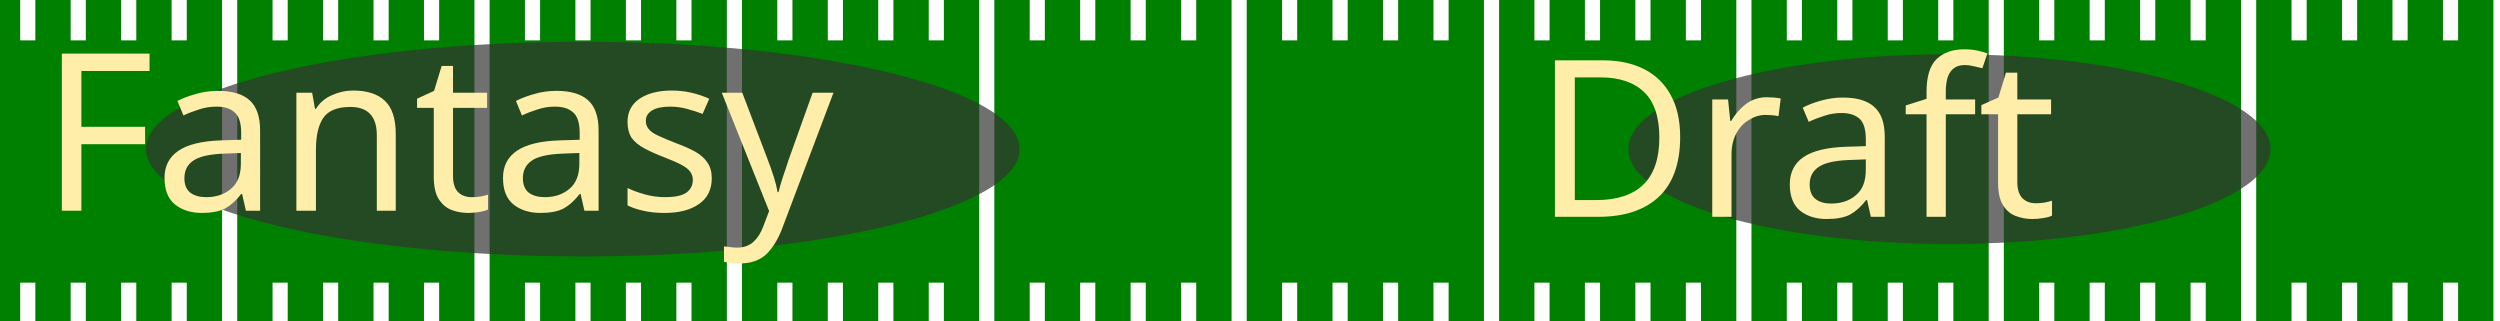
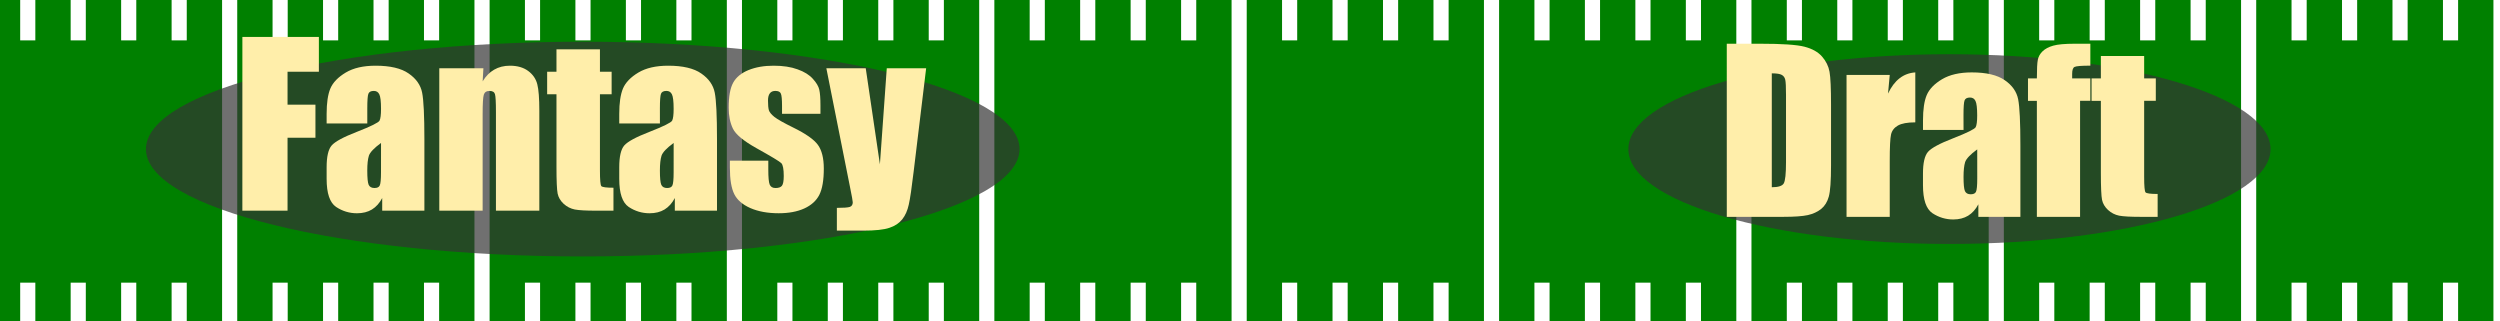
<svg xmlns="http://www.w3.org/2000/svg" width="468" height="60" viewBox="0 0 123.825 15.875" version="1.1" id="svg5">
  <defs id="defs2">
    <rect x="11.319" y="6.245" width="444.949" height="43.714" id="rect4460" />
  </defs>
  <g id="Field" style="display:inline">
    <rect style="fill:#008000;stroke:#000064;stroke-width:1;stroke-miterlimit:4;stroke-dasharray:1, 1;stroke-dashoffset:0;stroke-opacity:0.105;paint-order:markers stroke fill" id="rect15056" width="124.025" height="16.007" x="-1.1552387e-09" y="0" />
  </g>
  <g id="layer7" style="display:inline">
    <rect style="fill:#ffffff;stroke:none;stroke-width:1;stroke-miterlimit:4;stroke-dasharray:1, 1;stroke-dashoffset:0;stroke-opacity:0.105;paint-order:markers stroke fill" id="rect15851" width="0.75" height="2" x="1" y="14" />
    <rect style="fill:#ffffff;stroke:none;stroke-width:1;stroke-miterlimit:4;stroke-dasharray:1, 1;stroke-dashoffset:0;stroke-opacity:0.105;paint-order:markers stroke fill" id="rect15851-5" width="0.75" height="2" x="1" y="0" />
    <rect style="fill:#ffffff;stroke:none;stroke-width:1;stroke-miterlimit:4;stroke-dasharray:1, 1;stroke-dashoffset:0;stroke-opacity:0.105;paint-order:markers stroke fill" id="rect15851-4" width="0.75" height="2" x="3.5" y="14" />
    <rect style="fill:#ffffff;stroke:none;stroke-width:1;stroke-miterlimit:4;stroke-dasharray:1, 1;stroke-dashoffset:0;stroke-opacity:0.105;paint-order:markers stroke fill" id="rect15851-41" width="0.75" height="2" x="6" y="14" />
    <rect style="fill:#ffffff;stroke:none;stroke-width:1;stroke-miterlimit:4;stroke-dasharray:1, 1;stroke-dashoffset:0;stroke-opacity:0.105;paint-order:markers stroke fill" id="rect15851-1" width="0.75" height="2" x="8.5" y="14" />
    <rect style="fill:#ffffff;stroke:none;stroke-width:0.762;stroke-miterlimit:4;stroke-dasharray:0.762, 0.762;stroke-dashoffset:0;stroke-opacity:0.105;paint-order:markers stroke fill" id="rect16025" width="0.75" height="16" x="11" y="1.7763568e-15" />
    <rect style="fill:#ffffff;stroke:none;stroke-width:1;stroke-miterlimit:4;stroke-dasharray:1, 1;stroke-dashoffset:0;stroke-opacity:0.105;paint-order:markers stroke fill" id="rect15851-0" width="0.75" height="2" x="3.5" y="0" />
    <rect style="fill:#ffffff;stroke:none;stroke-width:1;stroke-miterlimit:4;stroke-dasharray:1, 1;stroke-dashoffset:0;stroke-opacity:0.105;paint-order:markers stroke fill" id="rect15851-9" width="0.75" height="2" x="6" y="0" />
    <rect style="fill:#ffffff;stroke:none;stroke-width:1;stroke-miterlimit:4;stroke-dasharray:1, 1;stroke-dashoffset:0;stroke-opacity:0.105;paint-order:markers stroke fill" id="rect15851-7" width="0.75" height="2" x="8.5" y="0" />
    <rect style="display:inline;fill:#ffffff;stroke:none;stroke-width:1;stroke-miterlimit:4;stroke-dasharray:1, 1;stroke-dashoffset:0;stroke-opacity:0.105;paint-order:markers stroke fill" id="rect15851-03" width="0.75" height="2" x="13.5" y="14" />
    <rect style="display:inline;fill:#ffffff;stroke:none;stroke-width:1;stroke-miterlimit:4;stroke-dasharray:1, 1;stroke-dashoffset:0;stroke-opacity:0.105;paint-order:markers stroke fill" id="rect15851-5-3" width="0.75" height="2" x="13.5" y="0" />
    <rect style="display:inline;fill:#ffffff;stroke:none;stroke-width:1;stroke-miterlimit:4;stroke-dasharray:1, 1;stroke-dashoffset:0;stroke-opacity:0.105;paint-order:markers stroke fill" id="rect15851-4-9" width="0.75" height="2" x="16" y="14" />
    <rect style="display:inline;fill:#ffffff;stroke:none;stroke-width:1;stroke-miterlimit:4;stroke-dasharray:1, 1;stroke-dashoffset:0;stroke-opacity:0.105;paint-order:markers stroke fill" id="rect15851-41-8" width="0.75" height="2" x="18.5" y="14" />
    <rect style="display:inline;fill:#ffffff;stroke:none;stroke-width:1;stroke-miterlimit:4;stroke-dasharray:1, 1;stroke-dashoffset:0;stroke-opacity:0.105;paint-order:markers stroke fill" id="rect15851-1-6" width="0.75" height="2" x="21" y="14" />
    <rect style="display:inline;fill:#ffffff;stroke:none;stroke-width:0.762;stroke-miterlimit:4;stroke-dasharray:0.762, 0.762;stroke-dashoffset:0;stroke-opacity:0.105;paint-order:markers stroke fill" id="rect16025-9" width="0.75" height="16" x="23.5" y="0" />
    <rect style="display:inline;fill:#ffffff;stroke:none;stroke-width:1;stroke-miterlimit:4;stroke-dasharray:1, 1;stroke-dashoffset:0;stroke-opacity:0.105;paint-order:markers stroke fill" id="rect15851-0-1" width="0.75" height="2" x="16" y="0" />
    <rect style="display:inline;fill:#ffffff;stroke:none;stroke-width:1;stroke-miterlimit:4;stroke-dasharray:1, 1;stroke-dashoffset:0;stroke-opacity:0.105;paint-order:markers stroke fill" id="rect15851-9-4" width="0.75" height="2" x="18.5" y="0" />
    <rect style="display:inline;fill:#ffffff;stroke:none;stroke-width:1;stroke-miterlimit:4;stroke-dasharray:1, 1;stroke-dashoffset:0;stroke-opacity:0.105;paint-order:markers stroke fill" id="rect15851-7-1" width="0.75" height="2" x="21" y="0" />
    <rect style="display:inline;fill:#ffffff;stroke:none;stroke-width:1;stroke-miterlimit:4;stroke-dasharray:1, 1;stroke-dashoffset:0;stroke-opacity:0.105;paint-order:markers stroke fill" id="rect15851-3" width="0.75" height="2" x="26" y="14" />
    <rect style="display:inline;fill:#ffffff;stroke:none;stroke-width:1;stroke-miterlimit:4;stroke-dasharray:1, 1;stroke-dashoffset:0;stroke-opacity:0.105;paint-order:markers stroke fill" id="rect15851-5-6" width="0.75" height="2" x="26" y="0" />
    <rect style="display:inline;fill:#ffffff;stroke:none;stroke-width:1;stroke-miterlimit:4;stroke-dasharray:1, 1;stroke-dashoffset:0;stroke-opacity:0.105;paint-order:markers stroke fill" id="rect15851-4-92" width="0.75" height="2" x="28.5" y="14" />
    <rect style="display:inline;fill:#ffffff;stroke:none;stroke-width:1;stroke-miterlimit:4;stroke-dasharray:1, 1;stroke-dashoffset:0;stroke-opacity:0.105;paint-order:markers stroke fill" id="rect15851-41-5" width="0.75" height="2" x="31" y="14" />
    <rect style="display:inline;fill:#ffffff;stroke:none;stroke-width:1;stroke-miterlimit:4;stroke-dasharray:1, 1;stroke-dashoffset:0;stroke-opacity:0.105;paint-order:markers stroke fill" id="rect15851-1-9" width="0.75" height="2" x="33.5" y="14" />
    <rect style="display:inline;fill:#ffffff;stroke:none;stroke-width:0.762;stroke-miterlimit:4;stroke-dasharray:0.762, 0.762;stroke-dashoffset:0;stroke-opacity:0.105;paint-order:markers stroke fill" id="rect16025-91" width="0.75" height="16" x="36" y="0" />
    <rect style="display:inline;fill:#ffffff;stroke:none;stroke-width:1;stroke-miterlimit:4;stroke-dasharray:1, 1;stroke-dashoffset:0;stroke-opacity:0.105;paint-order:markers stroke fill" id="rect15851-0-9" width="0.75" height="2" x="28.5" y="0" />
    <rect style="display:inline;fill:#ffffff;stroke:none;stroke-width:1;stroke-miterlimit:4;stroke-dasharray:1, 1;stroke-dashoffset:0;stroke-opacity:0.105;paint-order:markers stroke fill" id="rect15851-9-5" width="0.75" height="2" x="31" y="0" />
    <rect style="display:inline;fill:#ffffff;stroke:none;stroke-width:1;stroke-miterlimit:4;stroke-dasharray:1, 1;stroke-dashoffset:0;stroke-opacity:0.105;paint-order:markers stroke fill" id="rect15851-7-7" width="0.75" height="2" x="33.5" y="0" />
    <rect style="display:inline;fill:#ffffff;stroke:none;stroke-width:1;stroke-miterlimit:4;stroke-dasharray:1, 1;stroke-dashoffset:0;stroke-opacity:0.105;paint-order:markers stroke fill" id="rect15851-03-0" width="0.75" height="2" x="38.5" y="14" />
    <rect style="display:inline;fill:#ffffff;stroke:none;stroke-width:1;stroke-miterlimit:4;stroke-dasharray:1, 1;stroke-dashoffset:0;stroke-opacity:0.105;paint-order:markers stroke fill" id="rect15851-5-3-0" width="0.75" height="2" x="38.5" y="0" />
    <rect style="display:inline;fill:#ffffff;stroke:none;stroke-width:1;stroke-miterlimit:4;stroke-dasharray:1, 1;stroke-dashoffset:0;stroke-opacity:0.105;paint-order:markers stroke fill" id="rect15851-4-9-1" width="0.75" height="2" x="41" y="14" />
    <rect style="display:inline;fill:#ffffff;stroke:none;stroke-width:1;stroke-miterlimit:4;stroke-dasharray:1, 1;stroke-dashoffset:0;stroke-opacity:0.105;paint-order:markers stroke fill" id="rect15851-41-8-9" width="0.75" height="2" x="43.5" y="14" />
    <rect style="display:inline;fill:#ffffff;stroke:none;stroke-width:1;stroke-miterlimit:4;stroke-dasharray:1, 1;stroke-dashoffset:0;stroke-opacity:0.105;paint-order:markers stroke fill" id="rect15851-1-6-0" width="0.75" height="2" x="46" y="14" />
    <rect style="display:inline;fill:#ffffff;stroke:none;stroke-width:0.762;stroke-miterlimit:4;stroke-dasharray:0.762, 0.762;stroke-dashoffset:0;stroke-opacity:0.105;paint-order:markers stroke fill" id="rect16025-9-4" width="0.75" height="16" x="48.5" y="0" />
    <rect style="display:inline;fill:#ffffff;stroke:none;stroke-width:1;stroke-miterlimit:4;stroke-dasharray:1, 1;stroke-dashoffset:0;stroke-opacity:0.105;paint-order:markers stroke fill" id="rect15851-50" width="0.75" height="2" x="51" y="14" />
    <rect style="display:inline;fill:#ffffff;stroke:none;stroke-width:1;stroke-miterlimit:4;stroke-dasharray:1, 1;stroke-dashoffset:0;stroke-opacity:0.105;paint-order:markers stroke fill" id="rect15851-5-8" width="0.75" height="2" x="51" y="3.5527137e-15" />
    <rect style="display:inline;fill:#ffffff;stroke:none;stroke-width:1;stroke-miterlimit:4;stroke-dasharray:1, 1;stroke-dashoffset:0;stroke-opacity:0.105;paint-order:markers stroke fill" id="rect15851-4-4" width="0.75" height="2" x="53.5" y="14" />
    <rect style="display:inline;fill:#ffffff;stroke:none;stroke-width:1;stroke-miterlimit:4;stroke-dasharray:1, 1;stroke-dashoffset:0;stroke-opacity:0.105;paint-order:markers stroke fill" id="rect15851-41-9" width="0.75" height="2" x="56" y="14" />
    <rect style="display:inline;fill:#ffffff;stroke:none;stroke-width:1;stroke-miterlimit:4;stroke-dasharray:1, 1;stroke-dashoffset:0;stroke-opacity:0.105;paint-order:markers stroke fill" id="rect15851-1-4" width="0.75" height="2" x="58.5" y="14" />
    <rect style="display:inline;fill:#ffffff;stroke:none;stroke-width:0.762;stroke-miterlimit:4;stroke-dasharray:0.762, 0.762;stroke-dashoffset:0;stroke-opacity:0.105;paint-order:markers stroke fill" id="rect16025-7" width="0.75" height="16" x="61" y="3.5527137e-15" />
    <rect style="display:inline;fill:#ffffff;stroke:none;stroke-width:1;stroke-miterlimit:4;stroke-dasharray:1, 1;stroke-dashoffset:0;stroke-opacity:0.105;paint-order:markers stroke fill" id="rect15851-0-6" width="0.75" height="2" x="53.5" y="3.5527137e-15" />
    <rect style="display:inline;fill:#ffffff;stroke:none;stroke-width:1;stroke-miterlimit:4;stroke-dasharray:1, 1;stroke-dashoffset:0;stroke-opacity:0.105;paint-order:markers stroke fill" id="rect15851-9-6" width="0.75" height="2" x="56" y="3.5527137e-15" />
    <rect style="display:inline;fill:#ffffff;stroke:none;stroke-width:1;stroke-miterlimit:4;stroke-dasharray:1, 1;stroke-dashoffset:0;stroke-opacity:0.105;paint-order:markers stroke fill" id="rect15851-7-5" width="0.75" height="2" x="58.5" y="3.5527137e-15" />
    <rect style="display:inline;fill:#ffffff;stroke:none;stroke-width:1;stroke-miterlimit:4;stroke-dasharray:1, 1;stroke-dashoffset:0;stroke-opacity:0.105;paint-order:markers stroke fill" id="rect15851-03-7" width="0.75" height="2" x="63.5" y="14" />
    <rect style="display:inline;fill:#ffffff;stroke:none;stroke-width:1;stroke-miterlimit:4;stroke-dasharray:1, 1;stroke-dashoffset:0;stroke-opacity:0.105;paint-order:markers stroke fill" id="rect15851-5-3-01" width="0.75" height="2" x="63.5" y="3.5527137e-15" />
    <rect style="display:inline;fill:#ffffff;stroke:none;stroke-width:1;stroke-miterlimit:4;stroke-dasharray:1, 1;stroke-dashoffset:0;stroke-opacity:0.105;paint-order:markers stroke fill" id="rect15851-4-9-7" width="0.75" height="2" x="66" y="14" />
    <rect style="display:inline;fill:#ffffff;stroke:none;stroke-width:1;stroke-miterlimit:4;stroke-dasharray:1, 1;stroke-dashoffset:0;stroke-opacity:0.105;paint-order:markers stroke fill" id="rect15851-41-8-2" width="0.75" height="2" x="68.5" y="14" />
    <rect style="display:inline;fill:#ffffff;stroke:none;stroke-width:1;stroke-miterlimit:4;stroke-dasharray:1, 1;stroke-dashoffset:0;stroke-opacity:0.105;paint-order:markers stroke fill" id="rect15851-1-6-7" width="0.75" height="2" x="71" y="14" />
    <rect style="display:inline;fill:#ffffff;stroke:none;stroke-width:0.762;stroke-miterlimit:4;stroke-dasharray:0.762, 0.762;stroke-dashoffset:0;stroke-opacity:0.105;paint-order:markers stroke fill" id="rect16025-9-7" width="0.75" height="16" x="73.5" y="3.5527137e-15" />
    <rect style="display:inline;fill:#ffffff;stroke:none;stroke-width:1;stroke-miterlimit:4;stroke-dasharray:1, 1;stroke-dashoffset:0;stroke-opacity:0.105;paint-order:markers stroke fill" id="rect15851-0-1-4" width="0.75" height="2" x="66" y="3.5527137e-15" />
    <rect style="display:inline;fill:#ffffff;stroke:none;stroke-width:1;stroke-miterlimit:4;stroke-dasharray:1, 1;stroke-dashoffset:0;stroke-opacity:0.105;paint-order:markers stroke fill" id="rect15851-9-4-7" width="0.75" height="2" x="68.5" y="3.5527137e-15" />
    <rect style="display:inline;fill:#ffffff;stroke:none;stroke-width:1;stroke-miterlimit:4;stroke-dasharray:1, 1;stroke-dashoffset:0;stroke-opacity:0.105;paint-order:markers stroke fill" id="rect15851-7-1-7" width="0.75" height="2" x="71" y="3.5527137e-15" />
    <rect style="display:inline;fill:#ffffff;stroke:none;stroke-width:1;stroke-miterlimit:4;stroke-dasharray:1, 1;stroke-dashoffset:0;stroke-opacity:0.105;paint-order:markers stroke fill" id="rect15851-3-6" width="0.75" height="2" x="76" y="14" />
    <rect style="display:inline;fill:#ffffff;stroke:none;stroke-width:1;stroke-miterlimit:4;stroke-dasharray:1, 1;stroke-dashoffset:0;stroke-opacity:0.105;paint-order:markers stroke fill" id="rect15851-5-6-0" width="0.75" height="2" x="76" y="3.5527137e-15" />
    <rect style="display:inline;fill:#ffffff;stroke:none;stroke-width:1;stroke-miterlimit:4;stroke-dasharray:1, 1;stroke-dashoffset:0;stroke-opacity:0.105;paint-order:markers stroke fill" id="rect15851-4-92-2" width="0.75" height="2" x="78.5" y="14" />
    <rect style="display:inline;fill:#ffffff;stroke:none;stroke-width:1;stroke-miterlimit:4;stroke-dasharray:1, 1;stroke-dashoffset:0;stroke-opacity:0.105;paint-order:markers stroke fill" id="rect15851-41-5-4" width="0.75" height="2" x="81" y="14" />
    <rect style="display:inline;fill:#ffffff;stroke:none;stroke-width:1;stroke-miterlimit:4;stroke-dasharray:1, 1;stroke-dashoffset:0;stroke-opacity:0.105;paint-order:markers stroke fill" id="rect15851-1-9-7" width="0.75" height="2" x="83.5" y="14" />
    <rect style="display:inline;fill:#ffffff;stroke:none;stroke-width:0.762;stroke-miterlimit:4;stroke-dasharray:0.762, 0.762;stroke-dashoffset:0;stroke-opacity:0.105;paint-order:markers stroke fill" id="rect16025-91-9" width="0.75" height="16" x="86" y="3.5527137e-15" />
    <rect style="display:inline;fill:#ffffff;stroke:none;stroke-width:1;stroke-miterlimit:4;stroke-dasharray:1, 1;stroke-dashoffset:0;stroke-opacity:0.105;paint-order:markers stroke fill" id="rect15851-0-9-0" width="0.75" height="2" x="78.5" y="3.5527137e-15" />
    <rect style="display:inline;fill:#ffffff;stroke:none;stroke-width:1;stroke-miterlimit:4;stroke-dasharray:1, 1;stroke-dashoffset:0;stroke-opacity:0.105;paint-order:markers stroke fill" id="rect15851-9-5-6" width="0.75" height="2" x="81" y="3.5527137e-15" />
    <rect style="display:inline;fill:#ffffff;stroke:none;stroke-width:1;stroke-miterlimit:4;stroke-dasharray:1, 1;stroke-dashoffset:0;stroke-opacity:0.105;paint-order:markers stroke fill" id="rect15851-7-7-0" width="0.75" height="2" x="83.5" y="3.5527137e-15" />
    <rect style="display:inline;fill:#ffffff;stroke:none;stroke-width:1;stroke-miterlimit:4;stroke-dasharray:1, 1;stroke-dashoffset:0;stroke-opacity:0.105;paint-order:markers stroke fill" id="rect15851-03-0-1" width="0.75" height="2" x="88.5" y="14" />
    <rect style="display:inline;fill:#ffffff;stroke:none;stroke-width:1;stroke-miterlimit:4;stroke-dasharray:1, 1;stroke-dashoffset:0;stroke-opacity:0.105;paint-order:markers stroke fill" id="rect15851-5-3-0-4" width="0.75" height="2" x="88.5" y="3.5527137e-15" />
    <rect style="display:inline;fill:#ffffff;stroke:none;stroke-width:1;stroke-miterlimit:4;stroke-dasharray:1, 1;stroke-dashoffset:0;stroke-opacity:0.105;paint-order:markers stroke fill" id="rect15851-4-9-1-3" width="0.75" height="2" x="91" y="14" />
    <rect style="display:inline;fill:#ffffff;stroke:none;stroke-width:1;stroke-miterlimit:4;stroke-dasharray:1, 1;stroke-dashoffset:0;stroke-opacity:0.105;paint-order:markers stroke fill" id="rect15851-41-8-9-5" width="0.75" height="2" x="93.5" y="14" />
    <rect style="display:inline;fill:#ffffff;stroke:none;stroke-width:1;stroke-miterlimit:4;stroke-dasharray:1, 1;stroke-dashoffset:0;stroke-opacity:0.105;paint-order:markers stroke fill" id="rect15851-1-6-0-5" width="0.75" height="2" x="96" y="14" />
    <rect style="display:inline;fill:#ffffff;stroke:none;stroke-width:0.762;stroke-miterlimit:4;stroke-dasharray:0.762, 0.762;stroke-dashoffset:0;stroke-opacity:0.105;paint-order:markers stroke fill" id="rect16025-9-4-6" width="0.75" height="16" x="98.5" y="3.5527137e-15" />
    <rect style="display:inline;fill:#ffffff;stroke:none;stroke-width:1;stroke-miterlimit:4;stroke-dasharray:1, 1;stroke-dashoffset:0;stroke-opacity:0.105;paint-order:markers stroke fill" id="rect15851-0-1-0-2" width="0.75" height="2" x="91" y="3.5527137e-15" />
    <rect style="display:inline;fill:#ffffff;stroke:none;stroke-width:1;stroke-miterlimit:4;stroke-dasharray:1, 1;stroke-dashoffset:0;stroke-opacity:0.105;paint-order:markers stroke fill" id="rect15851-9-4-6-1" width="0.75" height="2" x="93.5" y="3.5527137e-15" />
    <rect style="display:inline;fill:#ffffff;stroke:none;stroke-width:1;stroke-miterlimit:4;stroke-dasharray:1, 1;stroke-dashoffset:0;stroke-opacity:0.105;paint-order:markers stroke fill" id="rect15851-7-1-3-7" width="0.75" height="2" x="96" y="3.5527137e-15" />
    <rect style="display:inline;fill:#ffffff;stroke:none;stroke-width:1;stroke-miterlimit:4;stroke-dasharray:1, 1;stroke-dashoffset:0;stroke-opacity:0.105;paint-order:markers stroke fill" id="rect15851-0-1-0" width="0.75" height="2" x="41" y="0" />
    <rect style="display:inline;fill:#ffffff;stroke:none;stroke-width:1;stroke-miterlimit:4;stroke-dasharray:1, 1;stroke-dashoffset:0;stroke-opacity:0.105;paint-order:markers stroke fill" id="rect15851-9-4-6" width="0.75" height="2" x="43.5" y="0" />
    <rect style="display:inline;fill:#ffffff;stroke:none;stroke-width:1;stroke-miterlimit:4;stroke-dasharray:1, 1;stroke-dashoffset:0;stroke-opacity:0.105;paint-order:markers stroke fill" id="rect15851-7-1-3" width="0.75" height="2" x="46" y="0" />
    <rect style="display:inline;fill:#ffffff;stroke:none;stroke-width:1;stroke-miterlimit:4;stroke-dasharray:1, 1;stroke-dashoffset:0;stroke-opacity:0.105;paint-order:markers stroke fill" id="rect15851-6" width="0.75" height="2" x="101" y="14" />
    <rect style="display:inline;fill:#ffffff;stroke:none;stroke-width:1;stroke-miterlimit:4;stroke-dasharray:1, 1;stroke-dashoffset:0;stroke-opacity:0.105;paint-order:markers stroke fill" id="rect15851-5-7" width="0.75" height="2" x="101" y="0" />
    <rect style="display:inline;fill:#ffffff;stroke:none;stroke-width:1;stroke-miterlimit:4;stroke-dasharray:1, 1;stroke-dashoffset:0;stroke-opacity:0.105;paint-order:markers stroke fill" id="rect15851-4-0" width="0.75" height="2" x="103.5" y="14" />
    <rect style="display:inline;fill:#ffffff;stroke:none;stroke-width:1;stroke-miterlimit:4;stroke-dasharray:1, 1;stroke-dashoffset:0;stroke-opacity:0.105;paint-order:markers stroke fill" id="rect15851-41-4" width="0.75" height="2" x="106" y="14" />
    <rect style="display:inline;fill:#ffffff;stroke:none;stroke-width:1;stroke-miterlimit:4;stroke-dasharray:1, 1;stroke-dashoffset:0;stroke-opacity:0.105;paint-order:markers stroke fill" id="rect15851-1-1" width="0.75" height="2" x="108.5" y="14" />
    <rect style="display:inline;fill:#ffffff;stroke:none;stroke-width:0.762;stroke-miterlimit:4;stroke-dasharray:0.762, 0.762;stroke-dashoffset:0;stroke-opacity:0.105;paint-order:markers stroke fill" id="rect16025-3" width="0.75" height="16" x="111" y="0" />
    <rect style="display:inline;fill:#ffffff;stroke:none;stroke-width:1;stroke-miterlimit:4;stroke-dasharray:1, 1;stroke-dashoffset:0;stroke-opacity:0.105;paint-order:markers stroke fill" id="rect15851-0-4" width="0.75" height="2" x="103.5" y="0" />
    <rect style="display:inline;fill:#ffffff;stroke:none;stroke-width:1;stroke-miterlimit:4;stroke-dasharray:1, 1;stroke-dashoffset:0;stroke-opacity:0.105;paint-order:markers stroke fill" id="rect15851-9-63" width="0.75" height="2" x="106" y="0" />
    <rect style="display:inline;fill:#ffffff;stroke:none;stroke-width:1;stroke-miterlimit:4;stroke-dasharray:1, 1;stroke-dashoffset:0;stroke-opacity:0.105;paint-order:markers stroke fill" id="rect15851-7-58" width="0.75" height="2" x="108.5" y="0" />
    <rect style="display:inline;fill:#ffffff;stroke:none;stroke-width:1;stroke-miterlimit:4;stroke-dasharray:1, 1;stroke-dashoffset:0;stroke-opacity:0.105;paint-order:markers stroke fill" id="rect15851-03-76" width="0.75" height="2" x="113.5" y="14" />
    <rect style="display:inline;fill:#ffffff;stroke:none;stroke-width:1;stroke-miterlimit:4;stroke-dasharray:1, 1;stroke-dashoffset:0;stroke-opacity:0.105;paint-order:markers stroke fill" id="rect15851-5-3-1" width="0.75" height="2" x="113.5" y="0" />
    <rect style="display:inline;fill:#ffffff;stroke:none;stroke-width:1;stroke-miterlimit:4;stroke-dasharray:1, 1;stroke-dashoffset:0;stroke-opacity:0.105;paint-order:markers stroke fill" id="rect15851-4-9-8" width="0.75" height="2" x="116" y="14" />
    <rect style="display:inline;fill:#ffffff;stroke:none;stroke-width:1;stroke-miterlimit:4;stroke-dasharray:1, 1;stroke-dashoffset:0;stroke-opacity:0.105;paint-order:markers stroke fill" id="rect15851-41-8-8" width="0.75" height="2" x="118.5" y="14" />
    <rect style="display:inline;fill:#ffffff;stroke:none;stroke-width:1;stroke-miterlimit:4;stroke-dasharray:1, 1;stroke-dashoffset:0;stroke-opacity:0.105;paint-order:markers stroke fill" id="rect15851-1-6-72" width="0.75" height="2" x="121" y="14" />
    <rect style="display:inline;fill:#ffffff;stroke:none;stroke-width:0.762;stroke-miterlimit:4;stroke-dasharray:0.762, 0.762;stroke-dashoffset:0;stroke-opacity:0.105;paint-order:markers stroke fill" id="rect16025-9-2" width="0.75" height="16" x="123.5" y="0" />
    <rect style="display:inline;fill:#ffffff;stroke:none;stroke-width:1;stroke-miterlimit:4;stroke-dasharray:1, 1;stroke-dashoffset:0;stroke-opacity:0.105;paint-order:markers stroke fill" id="rect15851-0-1-8" width="0.75" height="2" x="116" y="0" />
    <rect style="display:inline;fill:#ffffff;stroke:none;stroke-width:1;stroke-miterlimit:4;stroke-dasharray:1, 1;stroke-dashoffset:0;stroke-opacity:0.105;paint-order:markers stroke fill" id="rect15851-9-4-2" width="0.75" height="2" x="118.5" y="0" />
    <rect style="display:inline;fill:#ffffff;stroke:none;stroke-width:1;stroke-miterlimit:4;stroke-dasharray:1, 1;stroke-dashoffset:0;stroke-opacity:0.105;paint-order:markers stroke fill" id="rect15851-7-1-6" width="0.75" height="2" x="121" y="0" />
  </g>
  <g id="layer8" style="display:inline;opacity:0.7">
    <ellipse style="fill:#333333;stroke:none;stroke-width:1;stroke-miterlimit:4;stroke-dasharray:1, 1;stroke-dashoffset:0;stroke-opacity:0.105;paint-order:markers stroke fill" id="path18315" cx="28.864" cy="7.384" rx="21.635" ry="5.318" />
    <ellipse style="fill:#333333;stroke:none;stroke-width:0.962;stroke-miterlimit:4;stroke-dasharray:0.962, 0.962;stroke-dashoffset:0;stroke-opacity:0.105;paint-order:markers stroke fill" id="path18339" cx="96.556" cy="7.384" rx="15.903" ry="4.699" />
  </g>
  <g id="TextSVG" style="display:inline">
-     <text xml:space="preserve" style="font-size:10.847px;line-height:1.25;font-family:sans-serif;text-align:center;text-anchor:middle;fill:#ffeeaa;stroke-width:0.814" x="95.975" y="10.741" id="text12767">
-       <tspan id="tspan12765" style="font-style:normal;font-variant:normal;font-weight:normal;font-stretch:normal;font-family:Impact;-inkscape-font-specification:Impact;fill:#ffeeaa;stroke-width:0.814" x="95.975" y="10.741">Draft</tspan>
-     </text>
-     <text xml:space="preserve" style="font-size:10.885px;line-height:1.25;font-family:sans-serif;text-align:center;text-anchor:middle;fill:#ffeeaa;stroke-width:0.816" x="28.715" y="10.435" id="text9064">
-       <tspan id="tspan9062" style="font-style:normal;font-variant:normal;font-weight:normal;font-stretch:normal;font-family:Impact;-inkscape-font-specification:Impact;fill:#ffeeaa;stroke-width:0.816" x="28.715" y="10.435">Fantasy</tspan>
-     </text>
+     <g aria-label="Draft" id="text12767" style="font-size:10.847px;line-height:1.25;text-align:center;text-anchor:middle;fill:#ffeeaa;stroke-width:0.814">
+       <path d="m 85.527,2.166 h 1.668 q 1.615,0 2.182,0.148 0.572,0.148 0.869,0.487 0.297,0.339 0.371,0.757 0.074,0.413 0.074,1.631 v 3.003 q 0,1.155 -0.111,1.547 -0.106,0.387 -0.376,0.609 -0.27,0.217 -0.667,0.307 -0.397,0.085 -1.197,0.085 h -2.812 z m 2.23,1.467 v 5.641 q 0.482,0 0.593,-0.191 0.111,-0.196 0.111,-1.054 v -3.332 q 0,-0.583 -0.037,-0.747 -0.037,-0.164 -0.169,-0.238 -0.132,-0.079 -0.498,-0.079 z" style="font-family:Impact;-inkscape-font-specification:Impact" id="path1071" />
+       <path d="m 93.599,3.713 -0.085,0.922 q 0.466,-0.99 1.351,-1.049 v 2.474 q -0.588,0 -0.863,0.159 -0.275,0.159 -0.339,0.445 -0.064,0.281 -0.064,1.303 v 2.775 h -2.14 V 3.713 Z" style="font-family:Impact;-inkscape-font-specification:Impact" id="path1073" />
+       <path d="M 97.254,6.435 H 95.246 V 5.964 q 0,-0.816 0.185,-1.255 0.191,-0.445 0.757,-0.784 0.567,-0.339 1.472,-0.339 1.086,0 1.637,0.387 0.551,0.381 0.662,0.943 0.111,0.556 0.111,2.299 v 3.528 h -2.082 v -0.625 q -0.196,0.376 -0.508,0.567 -0.307,0.185 -0.736,0.185 -0.561,0 -1.033,-0.312 -0.466,-0.318 -0.466,-1.382 V 8.596 q 0,-0.789 0.249,-1.075 0.249,-0.286 1.234,-0.667 1.054,-0.413 1.128,-0.556 0.074,-0.143 0.074,-0.583 0,-0.551 -0.085,-0.715 -0.079,-0.169 -0.27,-0.169 -0.217,0 -0.27,0.143 -0.053,0.138 -0.053,0.726 z m 0.678,0.964 q -0.514,0.376 -0.599,0.63 -0.079,0.254 -0.079,0.731 0,0.546 0.069,0.704 0.074,0.159 0.286,0.159 0.201,0 0.26,-0.122 0.064,-0.127 0.064,-0.657 z" style="font-family:Impact;-inkscape-font-specification:Impact" id="path1075" />
+       <path d="m 103.535,2.166 v 1.086 q -0.662,0 -0.784,0.064 -0.117,0.058 -0.117,0.344 V 3.882 h 0.9 v 1.112 h -0.508 v 5.747 h -2.14 V 4.995 h -0.44 V 3.882 h 0.44 q 0,-0.694 0.048,-0.927 0.048,-0.233 0.233,-0.413 0.191,-0.185 0.53,-0.281 0.339,-0.095 1.054,-0.095 z" style="font-family:Impact;-inkscape-font-specification:Impact" id="path1077" />
+       <path d="M 106.2,2.775 V 3.882 h 0.577 v 1.112 h -0.577 v 3.761 q 0,0.694 0.069,0.773 0.074,0.079 0.599,0.079 v 1.133 h -0.863 q -0.731,0 -1.043,-0.058 -0.312,-0.064 -0.551,-0.281 -0.238,-0.222 -0.297,-0.503 -0.058,-0.286 -0.058,-1.335 V 4.995 h -0.461 V 3.882 h 0.461 V 2.775 Z" style="font-family:Impact;-inkscape-font-specification:Impact" id="path1079" />
+     </g>
+     <g aria-label="Fantasy" id="text9064" style="font-size:10.885px;line-height:1.25;text-align:center;text-anchor:middle;fill:#ffeeaa;stroke-width:0.816">
+       <path d="m 12.005,1.83 h 3.789 v 1.722 h -1.552 v 1.632 h 1.382 v 1.637 h -1.382 v 3.614 h -2.238 z" style="font-family:Impact;-inkscape-font-specification:Impact" id="path1056" />
+       <path d="M 18.192,6.114 H 16.178 V 5.641 q 0,-0.818 0.186,-1.26 0.191,-0.446 0.76,-0.787 0.569,-0.34 1.478,-0.34 1.09,0 1.642,0.388 0.553,0.383 0.664,0.946 0.112,0.558 0.112,2.307 V 10.435 H 18.931 V 9.808 q -0.197,0.377 -0.51,0.569 -0.308,0.186 -0.739,0.186 -0.563,0 -1.036,-0.314 -0.468,-0.319 -0.468,-1.387 v -0.579 q 0,-0.792 0.25,-1.079 0.25,-0.287 1.238,-0.67 1.058,-0.415 1.132,-0.558 0.074,-0.144 0.074,-0.585 0,-0.553 -0.085,-0.718 -0.08,-0.17 -0.271,-0.17 -0.218,0 -0.271,0.144 -0.053,0.138 -0.053,0.728 z m 0.68,0.967 q -0.516,0.377 -0.601,0.632 -0.08,0.255 -0.08,0.733 0,0.547 0.069,0.707 0.074,0.159 0.287,0.159 0.202,0 0.26,-0.122 0.064,-0.128 0.064,-0.659 z" style="font-family:Impact;-inkscape-font-specification:Impact" id="path1058" />
+       <path d="m 23.943,3.382 -0.037,0.648 q 0.234,-0.388 0.569,-0.579 0.34,-0.197 0.781,-0.197 0.553,0 0.904,0.26 0.351,0.26 0.452,0.659 0.101,0.393 0.101,1.318 V 10.435 H 24.564 V 5.551 q 0,-0.728 -0.048,-0.888 -0.048,-0.159 -0.266,-0.159 -0.229,0 -0.287,0.186 -0.058,0.181 -0.058,0.978 V 10.435 H 21.758 V 3.382 Z" style="font-family:Impact;-inkscape-font-specification:Impact" id="path1060" />
+       <path d="m 29.715,2.442 v 1.111 h 0.579 V 4.668 h -0.579 v 3.774 q 0,0.696 0.069,0.776 0.074,0.08 0.601,0.08 v 1.137 h -0.866 q -0.733,0 -1.047,-0.058 Q 28.157,10.313 27.918,10.095 27.679,9.872 27.62,9.59 27.562,9.303 27.562,8.251 V 4.668 H 27.1 V 3.552 h 0.462 V 2.442 Z" style="font-family:Impact;-inkscape-font-specification:Impact" id="path1062" />
+       <path d="M 32.686,6.114 H 30.671 V 5.641 q 0,-0.818 0.186,-1.26 0.191,-0.446 0.76,-0.787 0.569,-0.34 1.478,-0.34 1.09,0 1.642,0.388 0.553,0.383 0.664,0.946 0.112,0.558 0.112,2.307 V 10.435 H 33.424 V 9.808 q -0.197,0.377 -0.51,0.569 -0.308,0.186 -0.739,0.186 -0.563,0 -1.036,-0.314 -0.468,-0.319 -0.468,-1.387 v -0.579 q 0,-0.792 0.25,-1.079 0.25,-0.287 1.238,-0.67 1.058,-0.415 1.132,-0.558 0.074,-0.144 0.074,-0.585 0,-0.553 -0.085,-0.718 -0.08,-0.17 -0.271,-0.17 -0.218,0 -0.271,0.144 -0.053,0.138 -0.053,0.728 z m 0.68,0.967 q -0.516,0.377 -0.601,0.632 -0.08,0.255 -0.08,0.733 0,0.547 0.069,0.707 0.074,0.159 0.287,0.159 0.202,0 0.26,-0.122 0.064,-0.128 0.064,-0.659 z" style="font-family:Impact;-inkscape-font-specification:Impact" id="path1064" />
+       <path d="M 40.637,5.636 H 38.734 V 5.253 q 0,-0.489 -0.058,-0.617 -0.053,-0.133 -0.276,-0.133 -0.181,0 -0.271,0.122 -0.09,0.117 -0.09,0.356 0,0.324 0.043,0.478 0.048,0.149 0.271,0.33 0.229,0.181 0.93,0.526 0.935,0.457 1.228,0.861 0.292,0.404 0.292,1.175 0,0.861 -0.223,1.302 -0.223,0.436 -0.749,0.675 -0.521,0.234 -1.26,0.234 -0.818,0 -1.403,-0.255 Q 36.587,10.052 36.369,9.617 36.151,9.181 36.151,8.298 v -0.34 h 1.903 v 0.446 q 0,0.569 0.069,0.739 0.074,0.17 0.287,0.17 0.229,0 0.319,-0.112 0.09,-0.117 0.09,-0.484 0,-0.505 -0.117,-0.632 Q 38.58,7.958 37.453,7.331 36.507,6.8 36.3,6.369 36.092,5.933 36.092,5.338 q 0,-0.845 0.223,-1.244 0.223,-0.404 0.755,-0.622 0.537,-0.218 1.244,-0.218 0.702,0 1.191,0.181 0.494,0.175 0.755,0.468 0.266,0.292 0.319,0.542 0.058,0.25 0.058,0.781 z" style="font-family:Impact;-inkscape-font-specification:Impact" id="path1066" />
+       <path d="m 45.872,3.382 -0.617,5.102 q -0.143,1.212 -0.244,1.653 -0.096,0.441 -0.324,0.728 -0.229,0.287 -0.638,0.42 -0.404,0.138 -1.297,0.138 h -1.302 v -1.127 q 0.5,0 0.643,-0.048 0.144,-0.053 0.144,-0.229 0,-0.085 -0.133,-0.739 l -1.175,-5.899 h 1.951 l 0.702,4.757 0.34,-4.757 z" style="font-family:Impact;-inkscape-font-specification:Impact" id="path1068" />
+     </g>
  </g>
  <g id="Football" style="display:inline">
    <g id="Leather" />
    <ellipse style="fill:#502d16;stroke:#000064;stroke-width:0.358;stroke-opacity:0.105;paint-order:markers stroke fill" id="path11345" cx="-130.25" cy="-7.5" rx="1.658" ry="2.446" transform="scale(-1)" />
    <g id="Stripes">
      <rect style="fill:#ffffff;stroke:#000064;stroke-width:0.321;stroke-opacity:0.105;paint-order:markers stroke fill" id="rect11435" width="2.996" height="0.379" x="128.743" y="-8.945" transform="scale(1,-1)" />
      <rect style="fill:#ffffff;stroke:#000064;stroke-width:0.321;stroke-opacity:0.105;paint-order:markers stroke fill" id="rect11435-8" width="3.002" height="0.379" x="128.75" y="-6.495" transform="scale(1,-1)" />
    </g>
    <g id="Laces">
      <rect style="fill:#ffffff;stroke:#000064;stroke-width:0.35;stroke-opacity:0.105;paint-order:markers stroke fill" id="rect11567" width="0.072" height="1.807" x="-130.503" y="6.61" transform="scale(-1,1)" />
      <rect style="fill:#ffffff;stroke:#000064;stroke-width:0.33;stroke-opacity:0.105;paint-order:markers stroke fill" id="rect11596" width="0.49" height="0.128" x="-130.722" y="8.103" transform="scale(-1,1)" />
      <rect style="fill:#ffffff;stroke:#000064;stroke-width:0.33;stroke-opacity:0.105;paint-order:markers stroke fill" id="rect11596-4" width="0.49" height="0.128" x="-130.722" y="7.753" transform="scale(-1,1)" />
      <rect style="fill:#ffffff;stroke:#000064;stroke-width:0.33;stroke-opacity:0.105;paint-order:markers stroke fill" id="rect11596-6" width="0.49" height="0.128" x="-130.722" y="7.403" transform="scale(-1,1)" />
      <rect style="fill:#ffffff;stroke:#000064;stroke-width:0.33;stroke-opacity:0.105;paint-order:markers stroke fill" id="rect11596-65" width="0.49" height="0.128" x="-130.722" y="7.053" transform="scale(-1,1)" />
      <rect style="fill:#ffffff;stroke:#000064;stroke-width:0.33;stroke-opacity:0.105;paint-order:markers stroke fill" id="rect11596-9" width="0.49" height="0.128" x="-130.722" y="6.703" transform="scale(-1,1)" />
    </g>
  </g>
</svg>
